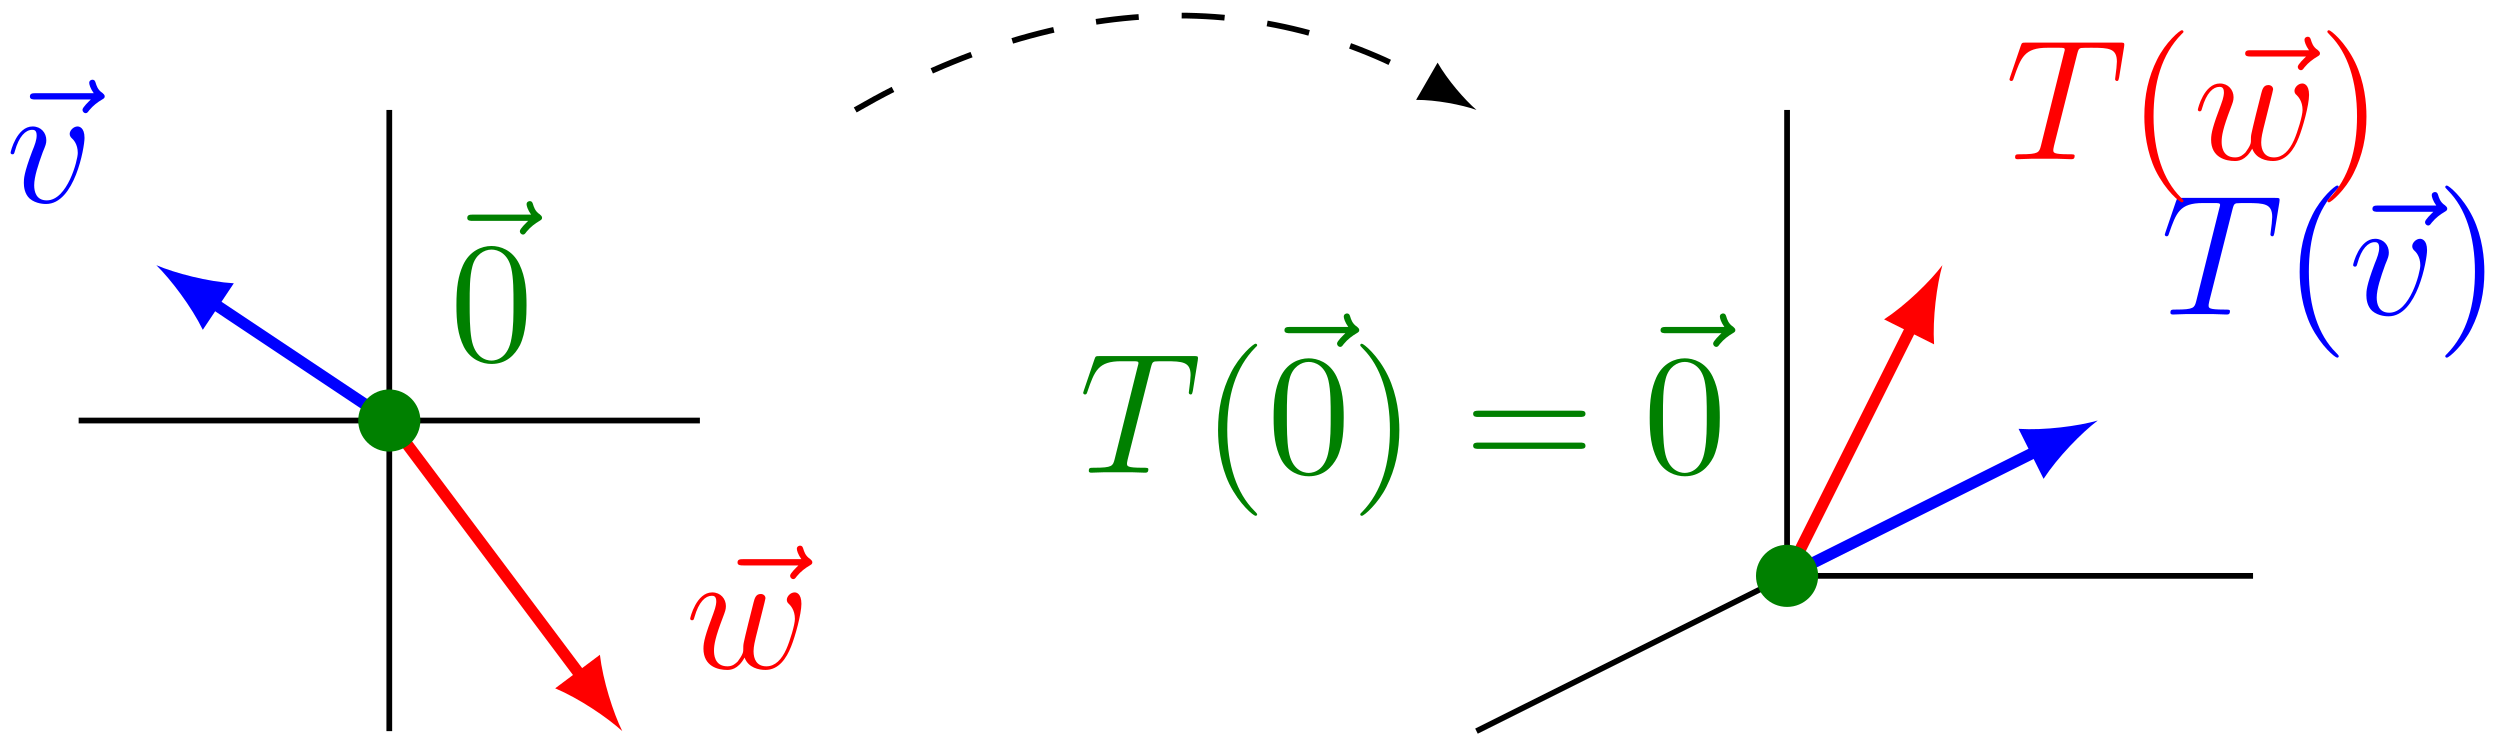
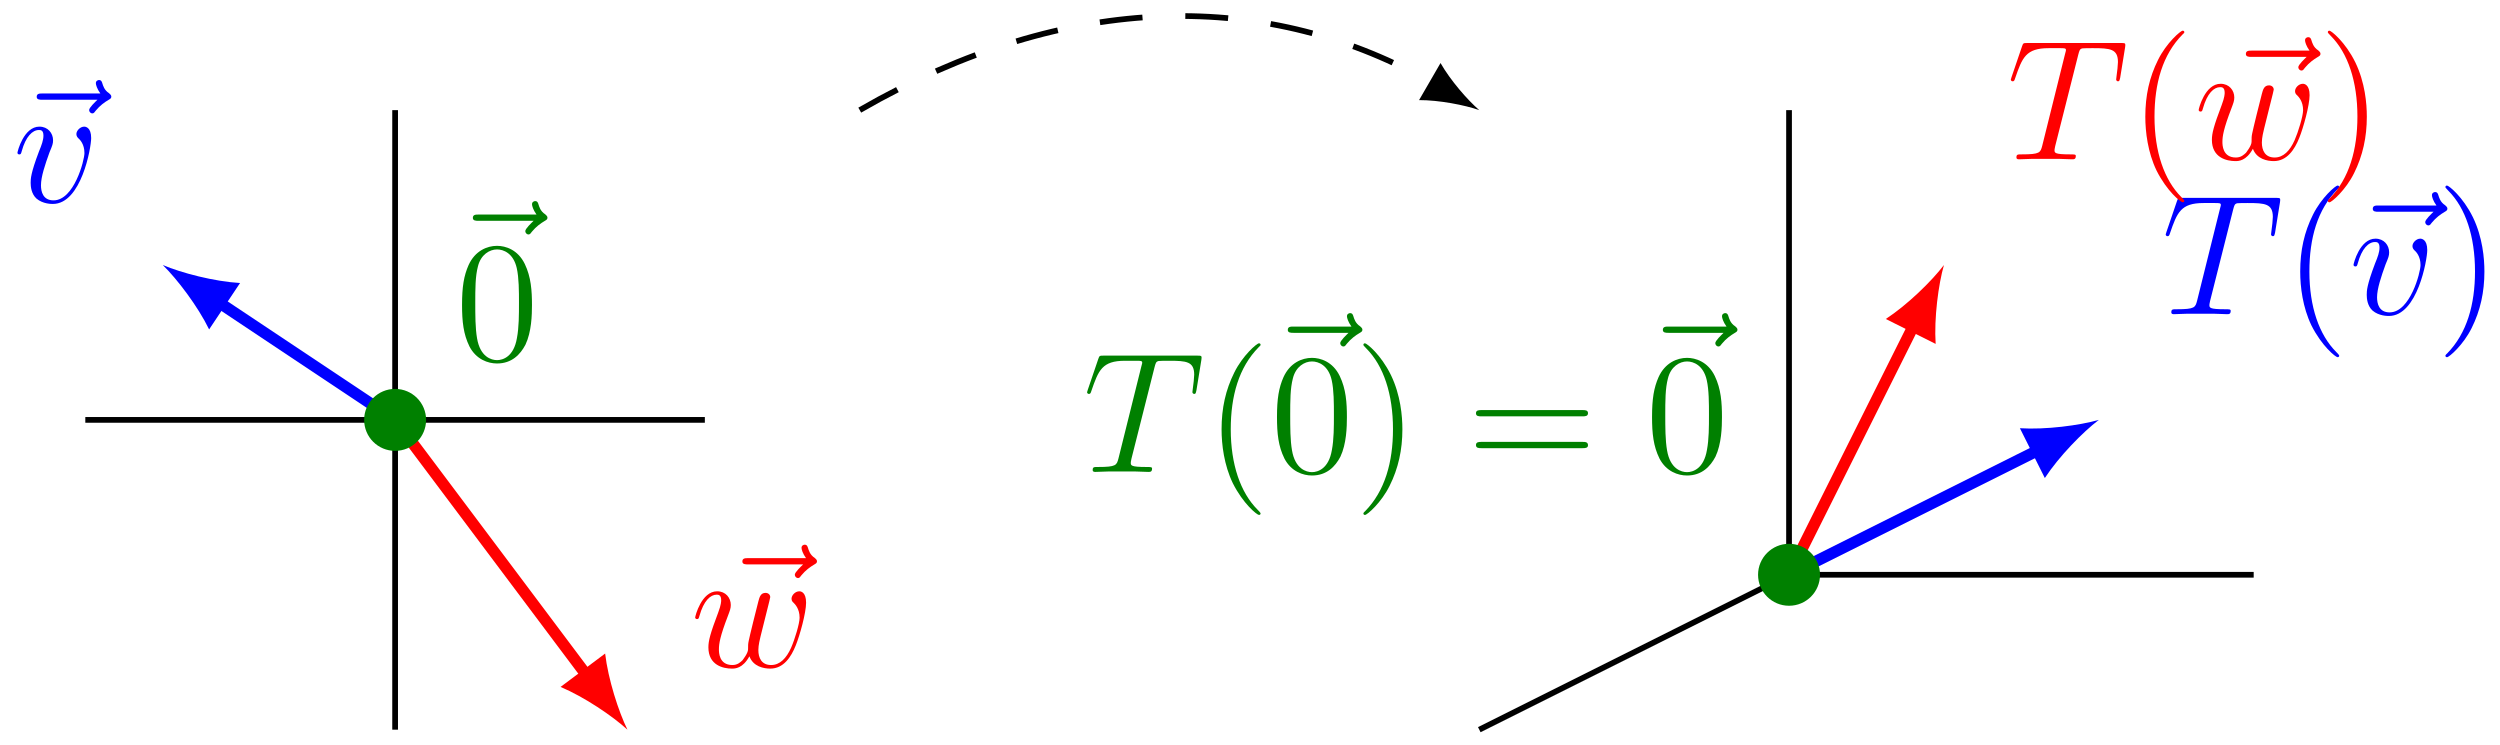
- <svg xmlns="http://www.w3.org/2000/svg" xmlns:xlink="http://www.w3.org/1999/xlink" width="173.84pt" height="51.92pt" viewBox="0 0 173.84 51.92" version="1.1">
+ <svg xmlns="http://www.w3.org/2000/svg" xmlns:xlink="http://www.w3.org/1999/xlink" width="174.32pt" height="51.89pt" viewBox="0 0 174.32 51.89" version="1.1">
  <defs>
    <g>
      <symbol overflow="visible" id="glyph0-0">
        <path style="stroke:none;" d="" />
      </symbol>
      <symbol overflow="visible" id="glyph0-1">
        <path style="stroke:none;" d="M 6.391 -7.141 C 6.25 -7 5.812 -6.594 5.812 -6.422 C 5.812 -6.297 5.922 -6.188 6.031 -6.188 C 6.141 -6.188 6.188 -6.266 6.281 -6.391 C 6.562 -6.734 6.891 -6.969 7.156 -7.125 C 7.281 -7.203 7.359 -7.234 7.359 -7.359 C 7.359 -7.469 7.266 -7.531 7.203 -7.594 C 6.859 -7.812 6.781 -8.141 6.734 -8.281 C 6.703 -8.375 6.672 -8.516 6.5 -8.516 C 6.438 -8.516 6.281 -8.469 6.281 -8.297 C 6.281 -8.188 6.359 -7.906 6.594 -7.578 L 2.562 -7.578 C 2.359 -7.578 2.156 -7.578 2.156 -7.344 C 2.156 -7.141 2.375 -7.141 2.562 -7.141 Z M 6.391 -7.141 " />
      </symbol>
      <symbol overflow="visible" id="glyph0-2">
        <path style="stroke:none;" d="M 5.469 -4.469 C 5.469 -5.219 5.078 -5.266 4.984 -5.266 C 4.703 -5.266 4.438 -4.984 4.438 -4.75 C 4.438 -4.609 4.516 -4.516 4.562 -4.469 C 4.688 -4.359 5 -4.047 5 -3.422 C 5 -2.922 4.281 -0.125 2.844 -0.125 C 2.109 -0.125 1.969 -0.734 1.969 -1.172 C 1.969 -1.766 2.25 -2.609 2.562 -3.469 C 2.766 -3.953 2.812 -4.078 2.812 -4.312 C 2.812 -4.812 2.453 -5.266 1.859 -5.266 C 0.766 -5.266 0.328 -3.531 0.328 -3.438 C 0.328 -3.391 0.375 -3.328 0.453 -3.328 C 0.562 -3.328 0.578 -3.375 0.625 -3.547 C 0.906 -4.578 1.375 -5.031 1.828 -5.031 C 1.938 -5.031 2.141 -5.031 2.141 -4.641 C 2.141 -4.328 2.016 -3.984 1.828 -3.531 C 1.25 -2 1.25 -1.625 1.25 -1.344 C 1.25 -1.078 1.297 -0.578 1.656 -0.25 C 2.094 0.125 2.688 0.125 2.797 0.125 C 4.781 0.125 5.469 -3.797 5.469 -4.469 Z M 5.469 -4.469 " />
      </symbol>
      <symbol overflow="visible" id="glyph0-3">
        <path style="stroke:none;" d="M 4.109 -0.734 C 4.375 -0.016 5.109 0.125 5.562 0.125 C 6.484 0.125 7.016 -0.672 7.344 -1.5 C 7.625 -2.188 8.062 -3.766 8.062 -4.469 C 8.062 -5.203 7.703 -5.266 7.594 -5.266 C 7.297 -5.266 7.047 -4.984 7.047 -4.75 C 7.047 -4.609 7.125 -4.516 7.188 -4.469 C 7.297 -4.359 7.609 -4.047 7.609 -3.422 C 7.609 -3.016 7.266 -1.891 7.016 -1.328 C 6.688 -0.594 6.234 -0.125 5.625 -0.125 C 4.953 -0.125 4.734 -0.625 4.734 -1.172 C 4.734 -1.516 4.844 -1.938 4.891 -2.141 L 5.391 -4.141 C 5.453 -4.391 5.562 -4.812 5.562 -4.859 C 5.562 -5.031 5.422 -5.156 5.234 -5.156 C 4.891 -5.156 4.812 -4.859 4.734 -4.562 C 4.609 -4.094 4.109 -2.078 4.062 -1.812 C 4.016 -1.609 4.016 -1.484 4.016 -1.219 C 4.016 -0.938 3.641 -0.484 3.625 -0.453 C 3.484 -0.328 3.297 -0.125 2.922 -0.125 C 1.984 -0.125 1.984 -1.016 1.984 -1.219 C 1.984 -1.609 2.062 -2.125 2.609 -3.547 C 2.75 -3.922 2.812 -4.078 2.812 -4.312 C 2.812 -4.812 2.453 -5.266 1.859 -5.266 C 0.766 -5.266 0.328 -3.531 0.328 -3.438 C 0.328 -3.391 0.375 -3.328 0.453 -3.328 C 0.562 -3.328 0.578 -3.375 0.625 -3.547 C 0.922 -4.609 1.391 -5.031 1.828 -5.031 C 1.953 -5.031 2.141 -5.016 2.141 -4.641 C 2.141 -4.578 2.141 -4.328 1.938 -3.797 C 1.375 -2.312 1.25 -1.812 1.25 -1.359 C 1.25 -0.109 2.281 0.125 2.891 0.125 C 3.094 0.125 3.641 0.125 4.109 -0.734 Z M 4.109 -0.734 " />
      </symbol>
      <symbol overflow="visible" id="glyph0-4">
        <path style="stroke:none;" d="M 4.984 -7.297 C 5.062 -7.578 5.078 -7.688 5.266 -7.734 C 5.359 -7.75 5.75 -7.75 6 -7.75 C 7.203 -7.75 7.75 -7.703 7.75 -6.781 C 7.75 -6.594 7.703 -6.141 7.641 -5.703 L 7.625 -5.562 C 7.625 -5.516 7.672 -5.438 7.75 -5.438 C 7.859 -5.438 7.859 -5.5 7.906 -5.688 L 8.25 -7.812 C 8.266 -7.906 8.266 -7.938 8.266 -7.969 C 8.266 -8.109 8.203 -8.109 7.953 -8.109 L 1.422 -8.109 C 1.141 -8.109 1.141 -8.094 1.062 -7.875 L 0.328 -5.719 C 0.328 -5.703 0.281 -5.562 0.281 -5.562 C 0.281 -5.5 0.328 -5.438 0.406 -5.438 C 0.5 -5.438 0.531 -5.484 0.578 -5.641 C 1.078 -7.094 1.328 -7.75 2.922 -7.75 L 3.719 -7.75 C 4 -7.75 4.125 -7.75 4.125 -7.625 C 4.125 -7.594 4.125 -7.562 4.062 -7.344 L 2.469 -0.938 C 2.344 -0.469 2.312 -0.344 1.047 -0.344 C 0.75 -0.344 0.672 -0.344 0.672 -0.125 C 0.672 0 0.797 0 0.859 0 C 1.156 0 1.469 -0.031 1.766 -0.031 L 3.641 -0.031 C 3.938 -0.031 4.25 0 4.547 0 C 4.688 0 4.812 0 4.812 -0.234 C 4.812 -0.344 4.719 -0.344 4.406 -0.344 C 3.328 -0.344 3.328 -0.453 3.328 -0.641 C 3.328 -0.641 3.328 -0.734 3.375 -0.922 Z M 4.984 -7.297 " />
      </symbol>
      <symbol overflow="visible" id="glyph1-0">
        <path style="stroke:none;" d="" />
      </symbol>
      <symbol overflow="visible" id="glyph1-1">
        <path style="stroke:none;" d="M 5.359 -3.828 C 5.359 -4.812 5.297 -5.781 4.859 -6.688 C 4.375 -7.688 3.516 -7.953 2.922 -7.953 C 2.234 -7.953 1.391 -7.609 0.938 -6.609 C 0.609 -5.859 0.484 -5.109 0.484 -3.828 C 0.484 -2.672 0.578 -1.797 1 -0.938 C 1.469 -0.031 2.297 0.25 2.922 0.25 C 3.953 0.25 4.547 -0.375 4.906 -1.062 C 5.328 -1.953 5.359 -3.125 5.359 -3.828 Z M 2.922 0.016 C 2.531 0.016 1.75 -0.203 1.531 -1.5 C 1.406 -2.219 1.406 -3.125 1.406 -3.969 C 1.406 -4.953 1.406 -5.828 1.594 -6.531 C 1.797 -7.344 2.406 -7.703 2.922 -7.703 C 3.375 -7.703 4.062 -7.438 4.297 -6.406 C 4.453 -5.719 4.453 -4.781 4.453 -3.969 C 4.453 -3.172 4.453 -2.266 4.312 -1.531 C 4.094 -0.219 3.328 0.016 2.922 0.016 Z M 2.922 0.016 " />
      </symbol>
      <symbol overflow="visible" id="glyph1-2">
        <path style="stroke:none;" d="M 3.891 2.906 C 3.891 2.875 3.891 2.844 3.688 2.641 C 2.484 1.438 1.812 -0.531 1.812 -2.969 C 1.812 -5.297 2.375 -7.297 3.766 -8.703 C 3.891 -8.812 3.891 -8.828 3.891 -8.875 C 3.891 -8.938 3.828 -8.969 3.781 -8.969 C 3.625 -8.969 2.641 -8.109 2.062 -6.938 C 1.453 -5.719 1.172 -4.453 1.172 -2.969 C 1.172 -1.906 1.344 -0.484 1.953 0.781 C 2.672 2.219 3.641 3 3.781 3 C 3.828 3 3.891 2.969 3.891 2.906 Z M 3.891 2.906 " />
      </symbol>
      <symbol overflow="visible" id="glyph1-3">
        <path style="stroke:none;" d="M 3.375 -2.969 C 3.375 -3.891 3.25 -5.359 2.578 -6.75 C 1.875 -8.188 0.891 -8.969 0.766 -8.969 C 0.719 -8.969 0.656 -8.938 0.656 -8.875 C 0.656 -8.828 0.656 -8.812 0.859 -8.609 C 2.062 -7.406 2.719 -5.422 2.719 -2.984 C 2.719 -0.672 2.156 1.328 0.781 2.734 C 0.656 2.844 0.656 2.875 0.656 2.906 C 0.656 2.969 0.719 3 0.766 3 C 0.922 3 1.906 2.141 2.484 0.969 C 3.094 -0.25 3.375 -1.547 3.375 -2.969 Z M 3.375 -2.969 " />
      </symbol>
      <symbol overflow="visible" id="glyph1-4">
        <path style="stroke:none;" d="M 8.062 -3.875 C 8.234 -3.875 8.453 -3.875 8.453 -4.094 C 8.453 -4.312 8.25 -4.312 8.062 -4.312 L 1.031 -4.312 C 0.859 -4.312 0.641 -4.312 0.641 -4.094 C 0.641 -3.875 0.844 -3.875 1.031 -3.875 Z M 8.062 -1.656 C 8.234 -1.656 8.453 -1.656 8.453 -1.859 C 8.453 -2.094 8.25 -2.094 8.062 -2.094 L 1.031 -2.094 C 0.859 -2.094 0.641 -2.094 0.641 -1.875 C 0.641 -1.656 0.844 -1.656 1.031 -1.656 Z M 8.062 -1.656 " />
      </symbol>
    </g>
    <clipPath id="clip1">
-       <path d="M 26 7 L 28 7 L 28 51.922 L 26 51.922 Z M 26 7 " />
+       <path d="M 27 7 L 28 7 L 28 51.891 L 27 51.891 Z M 27 7 " />
    </clipPath>
    <clipPath id="clip2">
-       <path d="M 15 17 L 52 17 L 52 51.922 L 15 51.922 Z M 15 17 " />
+       <path d="M 16 18 L 53 18 L 53 51.891 L 16 51.891 Z M 16 18 " />
    </clipPath>
    <clipPath id="clip3">
-       <path d="M 97 34 L 130 34 L 130 51.922 L 97 51.922 Z M 97 34 " />
+       <path d="M 97 34 L 131 34 L 131 51.891 L 97 51.891 Z M 97 34 " />
    </clipPath>
    <clipPath id="clip4">
-       <path d="M 112 20 L 153 20 L 153 51.922 L 112 51.922 Z M 112 20 " />
+       <path d="M 113 20 L 154 20 L 154 51.891 L 113 51.891 Z M 113 20 " />
    </clipPath>
    <clipPath id="clip5">
-       <path d="M 112 11 L 145 11 L 145 51.922 L 112 51.922 Z M 112 11 " />
+       <path d="M 113 11 L 145 11 L 145 51.891 L 113 51.891 Z M 113 11 " />
    </clipPath>
  </defs>
  <g id="surface1">
-     <path style="fill:none;stroke-width:0.399;stroke-linecap:butt;stroke-linejoin:miter;stroke:rgb(0%,0%,0%);stroke-opacity:1;stroke-miterlimit:10;" d="M -21.601 10.8 L 21.598 10.8 " transform="matrix(1,0,0,-1,27.07,40.042)" />
+     <path style="fill:none;stroke-width:0.399;stroke-linecap:butt;stroke-linejoin:miter;stroke:rgb(0%,0%,0%);stroke-opacity:1;stroke-miterlimit:10;" d="M -21.601 10.801 L 21.598 10.801 " transform="matrix(1,0,0,-1,27.55,40.07863)" />
    <g clip-path="url(#clip1)" clip-rule="nonzero">
-       <path style="fill:none;stroke-width:0.399;stroke-linecap:butt;stroke-linejoin:miter;stroke:rgb(0%,0%,0%);stroke-opacity:1;stroke-miterlimit:10;" d="M 0 -10.798 L 0 32.397 " transform="matrix(1,0,0,-1,27.07,40.042)" />
+       <path style="fill:none;stroke-width:0.399;stroke-linecap:butt;stroke-linejoin:miter;stroke:rgb(0%,0%,0%);stroke-opacity:1;stroke-miterlimit:10;" d="M 0.001 -10.8 L 0.001 32.399 " transform="matrix(1,0,0,-1,27.55,40.07863)" />
    </g>
-     <path style="fill:none;stroke-width:0.797;stroke-linecap:butt;stroke-linejoin:miter;stroke:rgb(0%,0%,100%);stroke-opacity:1;stroke-miterlimit:10;" d="M 0 10.8 L -12.32 19.015 " transform="matrix(1,0,0,-1,27.07,40.042)" />
-     <path style=" stroke:none;fill-rule:nonzero;fill:rgb(0%,0%,100%);fill-opacity:1;" d="M 10.871 18.441 C 11.875 19.426 13.312 21.316 14.102 22.934 L 16.258 19.699 C 14.461 19.594 12.164 18.992 10.871 18.441 " />
+     <path style="fill:none;stroke-width:0.797;stroke-linecap:butt;stroke-linejoin:miter;stroke:rgb(0%,0%,100%);stroke-opacity:1;stroke-miterlimit:10;" d="M 0.001 10.801 L -12.32 19.012 " transform="matrix(1,0,0,-1,27.55,40.07863)" />
+     <path style=" stroke:none;fill-rule:nonzero;fill:rgb(0%,0%,100%);fill-opacity:1;" d="M 11.352 18.48 C 12.355 19.461 13.793 21.352 14.582 22.969 L 16.738 19.734 C 14.941 19.629 12.645 19.031 11.352 18.48 " />
    <g style="fill:rgb(0%,0%,100%);fill-opacity:1;">
-       <use xlink:href="#glyph0-1" x="-0.077" y="14.059" />
+       <use xlink:href="#glyph0-1" x="0.403" y="14.096" />
    </g>
    <g style="fill:rgb(0%,0%,100%);fill-opacity:1;">
-       <use xlink:href="#glyph0-2" x="0.408" y="14.059" />
+       <use xlink:href="#glyph0-2" x="0.888" y="14.096" />
    </g>
    <g clip-path="url(#clip2)" clip-rule="nonzero">
-       <path style="fill:none;stroke-width:0.797;stroke-linecap:butt;stroke-linejoin:miter;stroke:rgb(100%,0%,0%);stroke-opacity:1;stroke-miterlimit:10;" d="M 0 10.8 L 13.403 -7.071 " transform="matrix(1,0,0,-1,27.07,40.042)" />
+       <path style="fill:none;stroke-width:0.797;stroke-linecap:butt;stroke-linejoin:miter;stroke:rgb(100%,0%,0%);stroke-opacity:1;stroke-miterlimit:10;" d="M 0.001 10.801 L 13.403 -7.07 " transform="matrix(1,0,0,-1,27.55,40.07863)" />
    </g>
-     <path style=" stroke:none;fill-rule:nonzero;fill:rgb(100%,0%,0%);fill-opacity:1;" d="M 43.27 50.84 C 42.648 49.582 41.922 47.32 41.715 45.531 L 38.605 47.863 C 40.266 48.562 42.234 49.891 43.27 50.84 " />
+     <path style=" stroke:none;fill-rule:nonzero;fill:rgb(100%,0%,0%);fill-opacity:1;" d="M 43.75 50.879 C 43.129 49.617 42.402 47.355 42.195 45.57 L 39.086 47.898 C 40.746 48.598 42.715 49.93 43.75 50.879 " />
    <g style="fill:rgb(100%,0%,0%);fill-opacity:1;">
-       <use xlink:href="#glyph0-1" x="49.128" y="46.459" />
+       <use xlink:href="#glyph0-1" x="49.608" y="46.496" />
    </g>
    <g style="fill:rgb(100%,0%,0%);fill-opacity:1;">
-       <use xlink:href="#glyph0-3" x="47.665" y="46.459" />
+       <use xlink:href="#glyph0-3" x="48.145" y="46.496" />
    </g>
-     <path style=" stroke:none;fill-rule:nonzero;fill:rgb(0%,50%,0%);fill-opacity:1;" d="M 29.23 29.242 C 29.23 28.051 28.262 27.082 27.07 27.082 C 25.879 27.082 24.91 28.051 24.91 29.242 C 24.91 30.434 25.879 31.402 27.07 31.402 C 28.262 31.402 29.23 30.434 29.23 29.242 Z M 29.23 29.242 " />
+     <path style=" stroke:none;fill-rule:nonzero;fill:rgb(0%,50%,0%);fill-opacity:1;" d="M 29.711 29.277 C 29.711 28.086 28.742 27.117 27.551 27.117 C 26.355 27.117 25.391 28.086 25.391 29.277 C 25.391 30.473 26.355 31.438 27.551 31.438 C 28.742 31.438 29.711 30.473 29.711 29.277 Z M 29.711 29.277 " />
    <g style="fill:rgb(0%,50%,0%);fill-opacity:1;">
-       <use xlink:href="#glyph0-1" x="30.335" y="22.501" />
+       <use xlink:href="#glyph0-1" x="30.815" y="22.538" />
    </g>
    <g style="fill:rgb(0%,50%,0%);fill-opacity:1;">
-       <use xlink:href="#glyph1-1" x="31.254" y="25.058" />
+       <use xlink:href="#glyph1-1" x="31.734" y="25.095" />
    </g>
-     <path style="fill:none;stroke-width:0.399;stroke-linecap:butt;stroke-linejoin:miter;stroke:rgb(0%,0%,0%);stroke-opacity:1;stroke-dasharray:2.989,2.989;stroke-miterlimit:10;" d="M 32.399 32.397 C 46.989 40.823 61.008 40.823 72.493 34.19 " transform="matrix(1,0,0,-1,27.07,40.042)" />
-     <path style=" stroke:none;fill-rule:nonzero;fill:rgb(0%,0%,0%);fill-opacity:1;" d="M 102.668 7.645 C 101.848 6.938 100.652 5.559 99.965 4.355 L 98.469 6.945 C 99.855 6.938 101.648 7.285 102.668 7.645 " />
-     <path style="fill:none;stroke-width:0.399;stroke-linecap:butt;stroke-linejoin:miter;stroke:rgb(0%,0%,0%);stroke-opacity:1;stroke-miterlimit:10;" d="M 97.196 -0.001 L 129.598 -0.001 " transform="matrix(1,0,0,-1,27.07,40.042)" />
-     <path style="fill:none;stroke-width:0.399;stroke-linecap:butt;stroke-linejoin:miter;stroke:rgb(0%,0%,0%);stroke-opacity:1;stroke-miterlimit:10;" d="M 97.196 -0.001 L 97.196 32.397 " transform="matrix(1,0,0,-1,27.07,40.042)" />
+     <path style="fill:none;stroke-width:0.399;stroke-linecap:butt;stroke-linejoin:miter;stroke:rgb(0%,0%,0%);stroke-opacity:1;stroke-dasharray:2.989,2.989;stroke-miterlimit:10;" d="M 32.399 32.399 C 46.989 40.821 61.009 40.821 72.493 34.192 " transform="matrix(1,0,0,-1,27.55,40.07863)" />
+     <path style=" stroke:none;fill-rule:nonzero;fill:rgb(0%,0%,0%);fill-opacity:1;" d="M 103.148 7.68 C 102.328 6.977 101.129 5.594 100.445 4.395 L 98.949 6.98 C 100.332 6.977 102.129 7.32 103.148 7.68 " />
+     <path style="fill:none;stroke-width:0.399;stroke-linecap:butt;stroke-linejoin:miter;stroke:rgb(0%,0%,0%);stroke-opacity:1;stroke-miterlimit:10;" d="M 97.196 0.001 L 129.595 0.001 " transform="matrix(1,0,0,-1,27.55,40.07863)" />
+     <path style="fill:none;stroke-width:0.399;stroke-linecap:butt;stroke-linejoin:miter;stroke:rgb(0%,0%,0%);stroke-opacity:1;stroke-miterlimit:10;" d="M 97.196 0.001 L 97.196 32.399 " transform="matrix(1,0,0,-1,27.55,40.07863)" />
    <g clip-path="url(#clip3)" clip-rule="nonzero">
-       <path style="fill:none;stroke-width:0.399;stroke-linecap:butt;stroke-linejoin:miter;stroke:rgb(0%,0%,0%);stroke-opacity:1;stroke-miterlimit:10;" d="M 97.196 -0.001 L 75.598 -10.798 " transform="matrix(1,0,0,-1,27.07,40.042)" />
+       <path style="fill:none;stroke-width:0.399;stroke-linecap:butt;stroke-linejoin:miter;stroke:rgb(0%,0%,0%);stroke-opacity:1;stroke-miterlimit:10;" d="M 97.196 0.001 L 75.598 -10.8 " transform="matrix(1,0,0,-1,27.55,40.07863)" />
    </g>
    <g clip-path="url(#clip4)" clip-rule="nonzero">
-       <path style="fill:none;stroke-width:0.797;stroke-linecap:butt;stroke-linejoin:miter;stroke:rgb(0%,0%,100%);stroke-opacity:1;stroke-miterlimit:10;" d="M 97.196 -0.001 L 114.625 8.714 " transform="matrix(1,0,0,-1,27.07,40.042)" />
+       <path style="fill:none;stroke-width:0.797;stroke-linecap:butt;stroke-linejoin:miter;stroke:rgb(0%,0%,100%);stroke-opacity:1;stroke-miterlimit:10;" d="M 97.196 0.001 L 114.626 8.715 " transform="matrix(1,0,0,-1,27.55,40.07863)" />
    </g>
-     <path style=" stroke:none;fill-rule:nonzero;fill:rgb(0%,0%,100%);fill-opacity:1;" d="M 145.867 29.242 C 144.516 29.629 142.16 29.938 140.363 29.82 L 142.102 33.297 C 143.086 31.789 144.746 30.09 145.867 29.242 " />
+     <path style=" stroke:none;fill-rule:nonzero;fill:rgb(0%,0%,100%);fill-opacity:1;" d="M 146.348 29.277 C 144.996 29.664 142.641 29.973 140.844 29.859 L 142.582 33.332 C 143.566 31.828 145.227 30.129 146.348 29.277 " />
    <g style="fill:rgb(0%,0%,100%);fill-opacity:1;">
-       <use xlink:href="#glyph0-4" x="150.25" y="21.87" />
+       <use xlink:href="#glyph0-4" x="150.73" y="21.907" />
    </g>
    <g style="fill:rgb(0%,0%,100%);fill-opacity:1;">
-       <use xlink:href="#glyph1-2" x="158.737" y="21.87" />
+       <use xlink:href="#glyph1-2" x="159.217" y="21.907" />
    </g>
    <g style="fill:rgb(0%,0%,100%);fill-opacity:1;">
-       <use xlink:href="#glyph0-1" x="162.813" y="21.87" />
+       <use xlink:href="#glyph0-1" x="163.293" y="21.907" />
    </g>
    <g style="fill:rgb(0%,0%,100%);fill-opacity:1;">
-       <use xlink:href="#glyph0-2" x="163.298" y="21.87" />
+       <use xlink:href="#glyph0-2" x="163.778" y="21.907" />
    </g>
    <g style="fill:rgb(0%,0%,100%);fill-opacity:1;">
-       <use xlink:href="#glyph1-3" x="169.378" y="21.87" />
+       <use xlink:href="#glyph1-3" x="169.858" y="21.907" />
    </g>
    <g clip-path="url(#clip5)" clip-rule="nonzero">
-       <path style="fill:none;stroke-width:0.797;stroke-linecap:butt;stroke-linejoin:miter;stroke:rgb(100%,0%,0%);stroke-opacity:1;stroke-miterlimit:10;" d="M 97.196 -0.001 L 105.91 17.429 " transform="matrix(1,0,0,-1,27.07,40.042)" />
+       <path style="fill:none;stroke-width:0.797;stroke-linecap:butt;stroke-linejoin:miter;stroke:rgb(100%,0%,0%);stroke-opacity:1;stroke-miterlimit:10;" d="M 97.196 0.001 L 105.911 17.43 " transform="matrix(1,0,0,-1,27.55,40.07863)" />
    </g>
-     <path style=" stroke:none;fill-rule:nonzero;fill:rgb(100%,0%,0%);fill-opacity:1;" d="M 135.066 18.441 C 134.219 19.562 132.52 21.223 131.012 22.207 L 134.488 23.945 C 134.371 22.148 134.68 19.793 135.066 18.441 " />
+     <path style=" stroke:none;fill-rule:nonzero;fill:rgb(100%,0%,0%);fill-opacity:1;" d="M 135.547 18.48 C 134.699 19.598 133 21.258 131.492 22.242 L 134.969 23.98 C 134.852 22.188 135.16 19.832 135.547 18.48 " />
    <g style="fill:rgb(100%,0%,0%);fill-opacity:1;">
-       <use xlink:href="#glyph0-4" x="139.45" y="11.071" />
+       <use xlink:href="#glyph0-4" x="139.93" y="11.108" />
    </g>
    <g style="fill:rgb(100%,0%,0%);fill-opacity:1;">
-       <use xlink:href="#glyph1-2" x="147.937" y="11.071" />
+       <use xlink:href="#glyph1-2" x="148.417" y="11.108" />
    </g>
    <g style="fill:rgb(100%,0%,0%);fill-opacity:1;">
-       <use xlink:href="#glyph0-1" x="153.964" y="11.071" />
+       <use xlink:href="#glyph0-1" x="154.444" y="11.108" />
    </g>
    <g style="fill:rgb(100%,0%,0%);fill-opacity:1;">
-       <use xlink:href="#glyph0-3" x="152.501" y="11.071" />
+       <use xlink:href="#glyph0-3" x="152.981" y="11.108" />
    </g>
    <g style="fill:rgb(100%,0%,0%);fill-opacity:1;">
-       <use xlink:href="#glyph1-3" x="161.179" y="11.071" />
+       <use xlink:href="#glyph1-3" x="161.659" y="11.108" />
    </g>
-     <path style=" stroke:none;fill-rule:nonzero;fill:rgb(0%,50%,0%);fill-opacity:1;" d="M 126.426 40.043 C 126.426 38.848 125.461 37.883 124.266 37.883 C 123.074 37.883 122.105 38.848 122.105 40.043 C 122.105 41.234 123.074 42.203 124.266 42.203 C 125.461 42.203 126.426 41.234 126.426 40.043 Z M 126.426 40.043 " />
+     <path style=" stroke:none;fill-rule:nonzero;fill:rgb(0%,50%,0%);fill-opacity:1;" d="M 126.906 40.078 C 126.906 38.887 125.941 37.918 124.746 37.918 C 123.555 37.918 122.586 38.887 122.586 40.078 C 122.586 41.273 123.555 42.238 124.746 42.238 C 125.941 42.238 126.906 41.273 126.906 40.078 Z M 126.906 40.078 " />
    <g style="fill:rgb(0%,50%,0%);fill-opacity:1;">
-       <use xlink:href="#glyph0-4" x="75.039" y="32.869" />
+       <use xlink:href="#glyph0-4" x="75.519" y="32.906" />
    </g>
    <g style="fill:rgb(0%,50%,0%);fill-opacity:1;">
-       <use xlink:href="#glyph1-2" x="83.526" y="32.869" />
+       <use xlink:href="#glyph1-2" x="84.006" y="32.906" />
    </g>
    <g style="fill:rgb(0%,50%,0%);fill-opacity:1;">
-       <use xlink:href="#glyph0-1" x="87.159" y="30.312" />
+       <use xlink:href="#glyph0-1" x="87.639" y="30.349" />
    </g>
    <g style="fill:rgb(0%,50%,0%);fill-opacity:1;">
-       <use xlink:href="#glyph1-1" x="88.078" y="32.869" />
-       <use xlink:href="#glyph1-3" x="93.931" y="32.869" />
+       <use xlink:href="#glyph1-1" x="88.558" y="32.906" />
+       <use xlink:href="#glyph1-3" x="94.411" y="32.906" />
    </g>
    <g style="fill:rgb(0%,50%,0%);fill-opacity:1;">
-       <use xlink:href="#glyph1-4" x="101.795" y="32.869" />
+       <use xlink:href="#glyph1-4" x="102.275" y="32.906" />
    </g>
    <g style="fill:rgb(0%,50%,0%);fill-opacity:1;">
-       <use xlink:href="#glyph0-1" x="113.311" y="30.312" />
+       <use xlink:href="#glyph0-1" x="113.791" y="30.349" />
    </g>
    <g style="fill:rgb(0%,50%,0%);fill-opacity:1;">
-       <use xlink:href="#glyph1-1" x="114.23" y="32.869" />
+       <use xlink:href="#glyph1-1" x="114.71" y="32.906" />
    </g>
  </g>
</svg>
